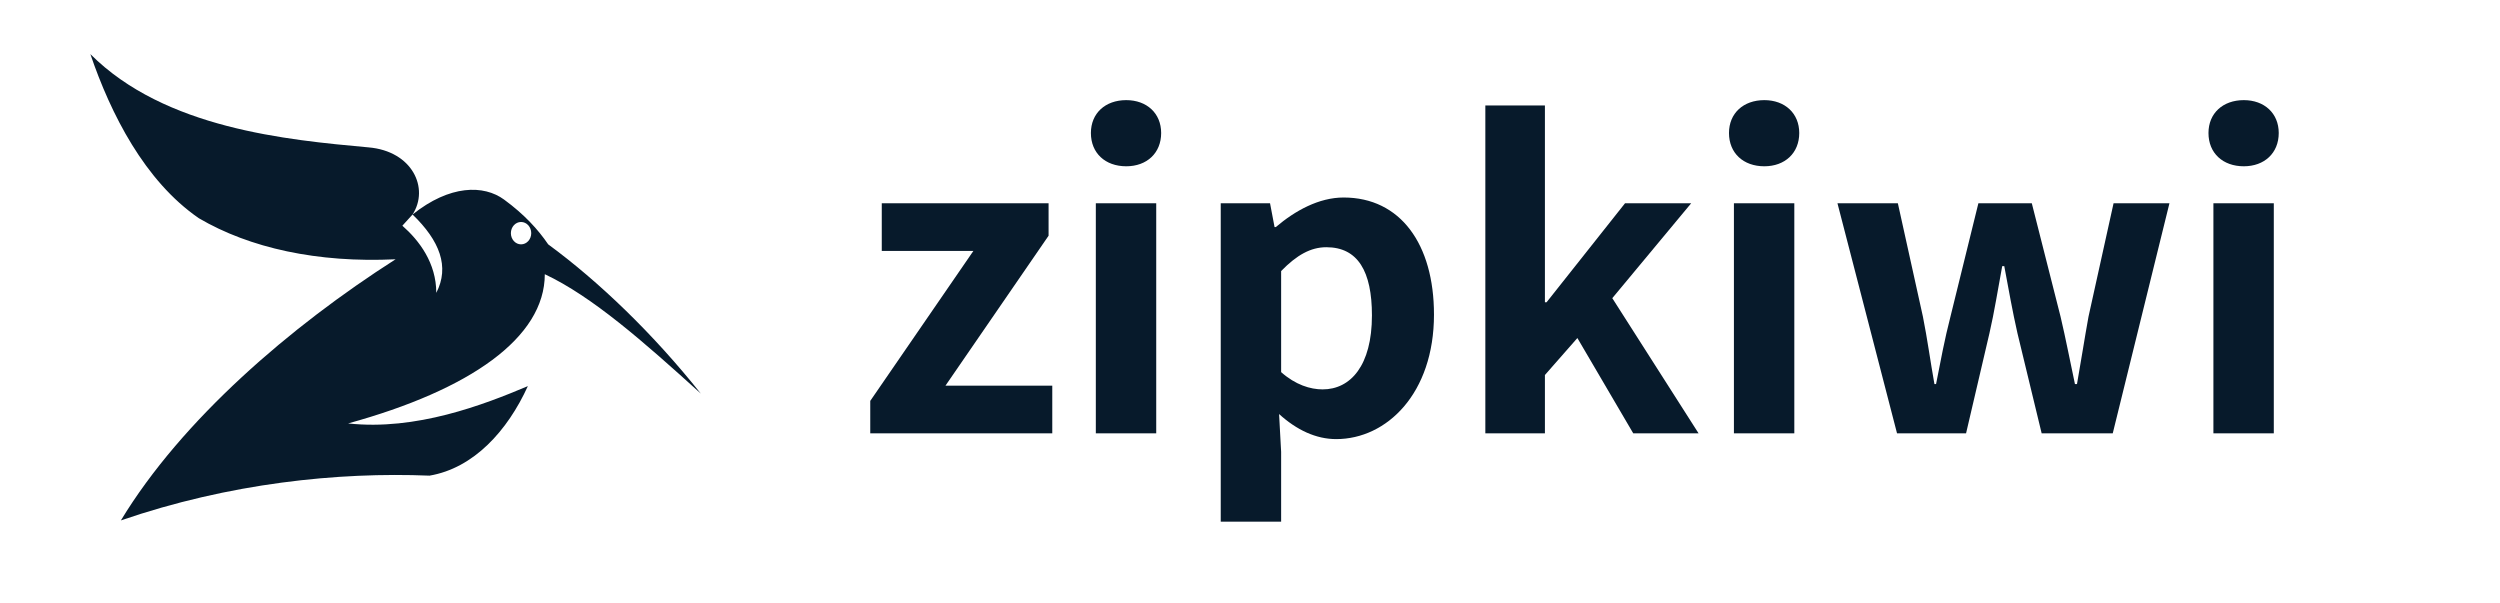
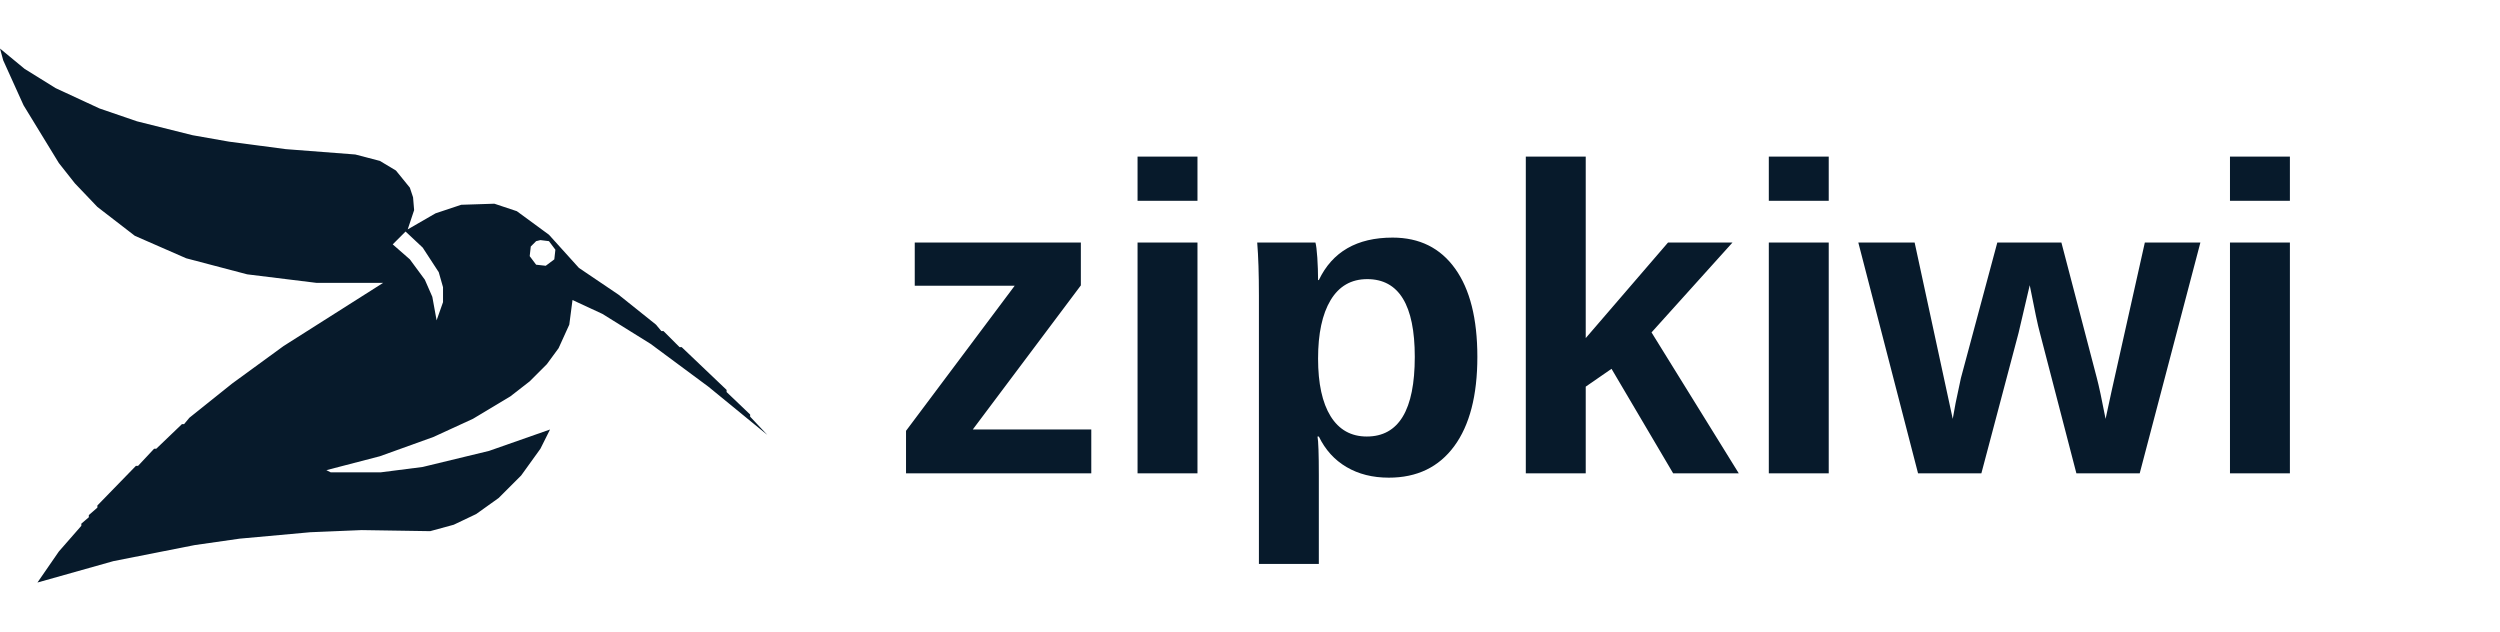
- <svg xmlns="http://www.w3.org/2000/svg" width="830" height="200" viewBox="0 0 830 200">
-   <g transform="translate(30 25) scale(1.948718)">
-     <g transform="translate(-47.37778 -48.53333) scale(0.5777778)">
-       <g transform="translate(0 -14.65) scale(1 1.1)">
-         <path fill="#071A2B" fill-rule="evenodd" d="M82 84 C104 104 140 107 164 109 C177 110 182 120 177 127 C188 119 198 119 204 123 C210 127 214 131 217 135 C232 145 248 159 262 175 C245 161 230 149 216 143 C216 160 194 174 158 183 C178 185 198 178 211 173 C205 185 195 195 182 197 C155 196 123 199 91 209 C109 182 141 157 172 139 C149 140 129 136 114 128 C98 118 88 100 82 84 Z M177 127 C185 134 188 141 184 148 C184 140 179 134 174 130 Z M212 132 A3 3 0 1 0 206 132 A3 3 0 1 0 212 132 Z" />
-       </g>
-     </g>
-     <g fill="#071A2B">
-       <path d="M132.87 61.0H163.88V52.88H145.68L163.25 27.33V21.8H134.83V29.92H150.44L132.87 55.47Z" />
-       <path d="M171.3 61.0H181.59V21.8H171.3ZM176.48 15.5C179.98 15.5 182.43 13.26 182.43 9.83C182.43 6.47 179.98 4.23 176.48 4.23C172.91 4.23 170.46 6.47 170.46 9.83C170.46 13.26 172.91 15.5 176.48 15.5Z" />
-       <path d="M192.58 76.05H202.87V64.15L202.52 57.71C205.53 60.44 208.82 61.98 212.25 61.98C220.86 61.98 228.91 54.21 228.91 40.77C228.91 28.73 223.17 20.82 213.51 20.82C209.31 20.82 205.25 23.06 201.96 25.86H201.75L200.98 21.8H192.58ZM209.94 53.51C207.84 53.51 205.32 52.74 202.87 50.57V33.35C205.53 30.62 207.91 29.29 210.57 29.29C215.96 29.29 218.34 33.42 218.34 40.91C218.34 49.45 214.7 53.51 209.94 53.51Z" />
-       <path d="M237.66 61.0H247.81V51.06L253.34 44.76L262.86 61.0H273.99L259.29 37.97L272.73 21.8H261.46L248.09 38.67H247.81V5.14H237.66Z" />
-       <path d="M280.01 61.0H290.3V21.8H280.01ZM285.19 15.5C288.69 15.5 291.14 13.26 291.14 9.83C291.14 6.47 288.69 4.23 285.19 4.23C281.62 4.23 279.17 6.47 279.17 9.83C279.17 13.26 281.62 15.5 285.19 15.5Z" />
-       <path d="M307.8 61.0H319.56L323.55 43.92C324.39 40.28 324.95 36.64 325.72 32.51H326.07C326.84 36.64 327.47 40.21 328.31 43.92L332.44 61.0H344.55L354.21 21.8H344.69L340.42 41.12C339.72 44.97 339.16 48.68 338.46 52.6H338.11C337.27 48.68 336.57 44.97 335.66 41.12L330.76 21.8H321.66L316.9 41.12C315.92 44.9 315.22 48.68 314.45 52.6H314.17C313.47 48.68 312.98 44.97 312.21 41.12L307.94 21.8H297.65Z" />
-       <path d="M361.7 61.0H371.99V21.8H361.7ZM366.88 15.5C370.38 15.5 372.83 13.26 372.83 9.83C372.83 6.47 370.38 4.23 366.88 4.23C363.31 4.23 360.86 6.47 360.86 9.83C360.86 13.26 363.31 15.5 366.88 15.5Z" />
-     </g>
+ <svg xmlns="http://www.w3.org/2000/svg" width="206" height="52" viewBox="0 0 206 52" role="img" aria-label="zipkiwi">
+   <g transform="translate(0 4) scale(0.08817635)">
+     <path d="M 0 0 L 23 19 L 52 37 L 93 56 L 128 68 L 180 81 L 214 87 L 267 94 L 332 99 L 355 105 L 370 114 L 383 130 L 386 139 L 387 151 L 381 169 L 407 154 L 431 146 L 462 145 L 483 152 L 513 174 L 541 205 L 578 230 L 613 258 L 618 264 L 620 264 L 635 279 L 637 279 L 679 319 L 679 321 L 701 342 L 701 344 L 717 361 L 662 316 L 608 276 L 563 248 L 535 235 L 532 258 L 522 280 L 511 295 L 495 311 L 477 325 L 442 346 L 405 363 L 355 381 L 305 394 L 309 396 L 356 396 L 395 391 L 457 376 L 514 356 L 505 374 L 487 399 L 466 420 L 445 435 L 424 445 L 402 451 L 338 450 L 290 452 L 224 458 L 182 464 L 106 479 L 35 499 L 55 470 L 76 446 L 76 444 L 83 438 L 83 436 L 91 429 L 91 427 L 127 390 L 129 390 L 144 374 L 146 374 L 170 351 L 172 351 L 177 345 L 217 313 L 265 278 L 358 219 L 296 219 L 231 211 L 174 196 L 126 175 L 91 148 L 70 126 L 55 107 L 22 53 L 3 11 Z M 381 169 L 380 170 Z M 379 171 L 367 183 L 383 197 L 397 216 L 404 232 L 408 254 L 414 237 L 414 223 L 410 209 L 395 186 Z M 505 179 L 501 180 L 496 185 L 495 194 L 501 202 L 510 203 L 518 197 L 519 188 L 513 180 Z M 514 355 L 515 356 Z" fill="#071a2b" fill-rule="evenodd" />
  </g>
+   <text x="73.22" y="39" fill="#071a2b" font-family="Arial,Helvetica,sans-serif" font-size="36" font-weight="750">zipkiwi</text>
</svg>
